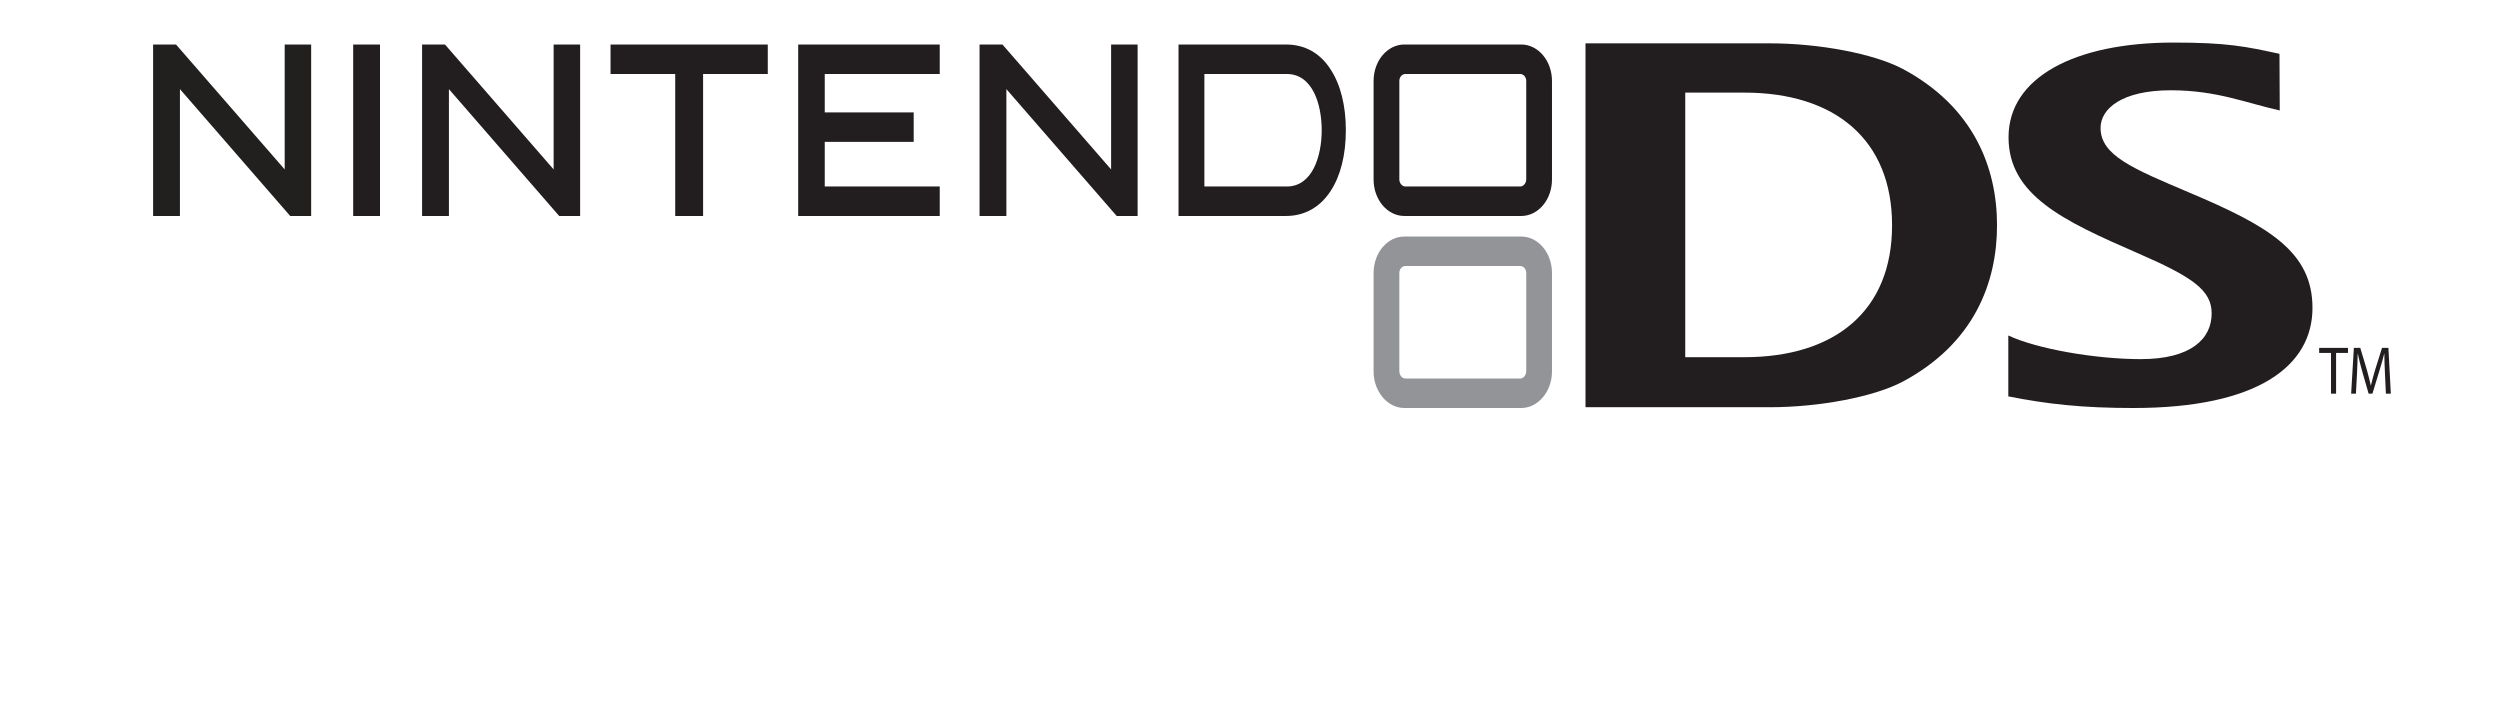
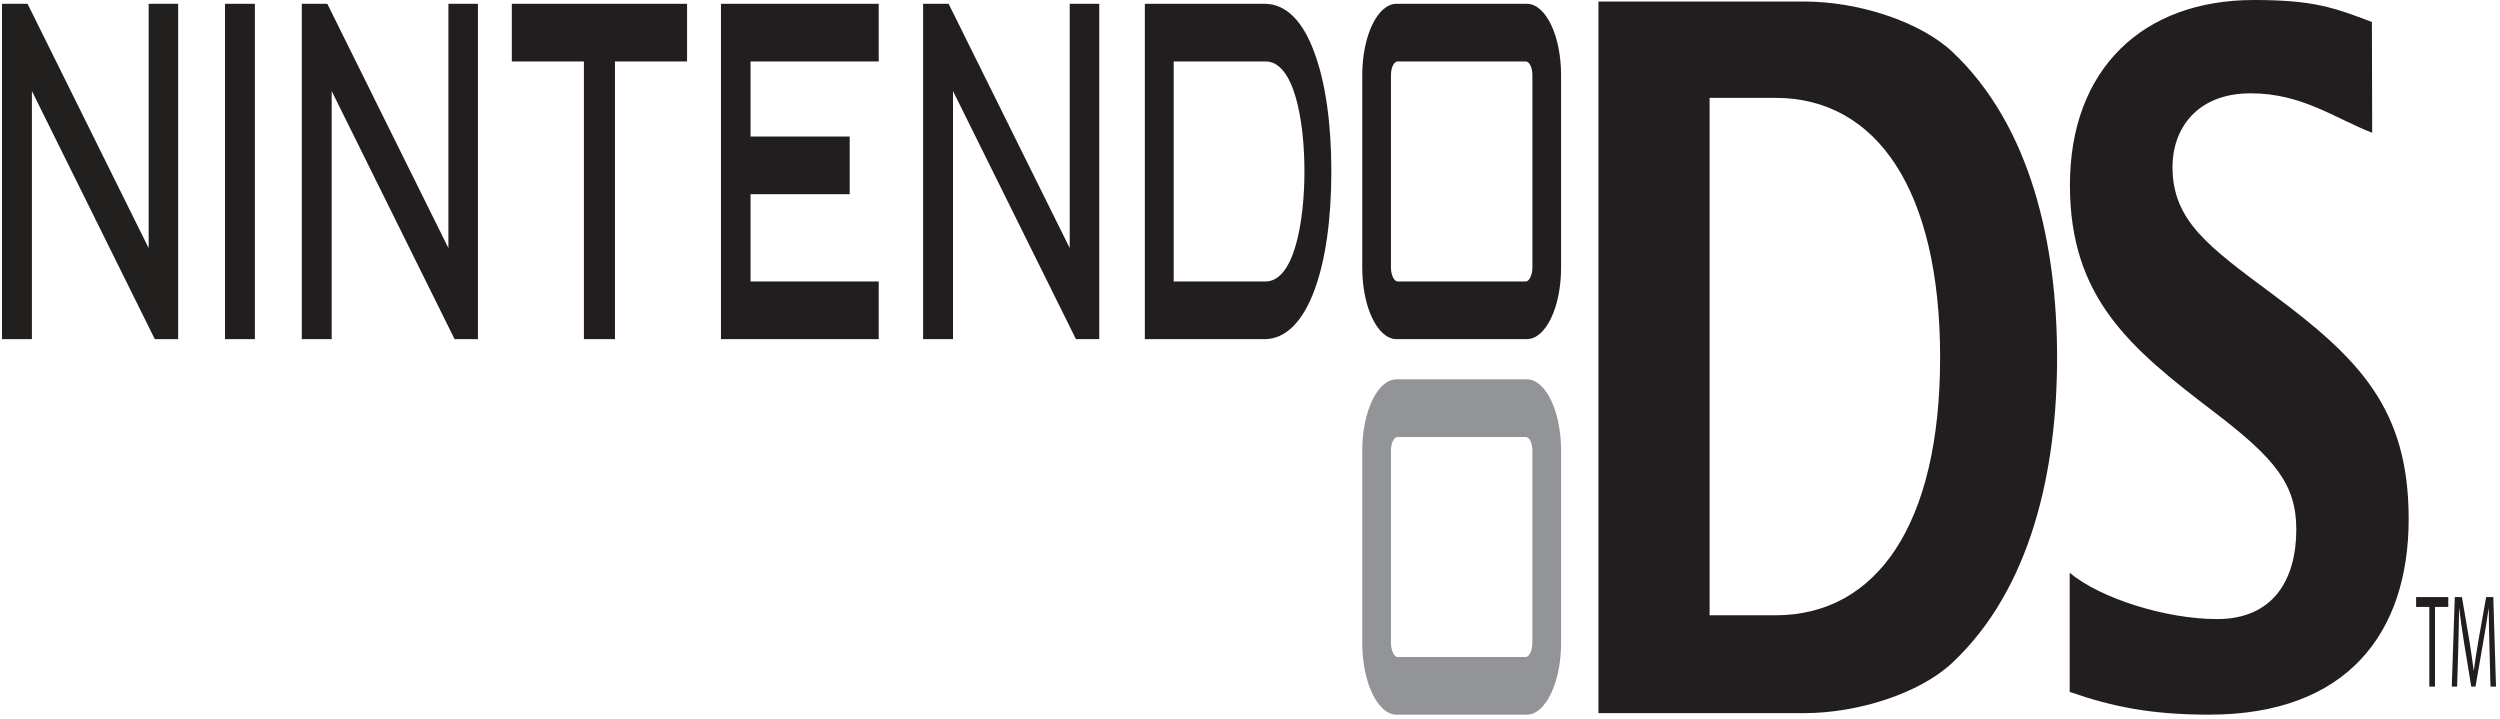
- <svg xmlns="http://www.w3.org/2000/svg" version="1.1" x="0px" y="0px" width="800" height="230" viewBox="-48.423 -13.517 800 230" enable-background="new -48.423 -13.517 800 230" xml:space="preserve" id="svg1">
+ <svg xmlns="http://www.w3.org/2000/svg" version="1.1" x="0px" y="0px" width="800.075" height="229.994" viewBox="-48.423 -13.517 800.075 229.994" enable-background="new -48.423 -13.517 800 230" xml:space="preserve" id="svg1">
  <defs id="defs1">
    <style type="text/css" id="style6">
   
    .fil0 {fill:#02ABCA}
    .fil1 {fill:#8B8B8B;fill-rule:nonzero}
   
  </style>
  </defs>
-   <path fill-rule="evenodd" clip-rule="evenodd" d="m 715.752,114.432 v -6.248 h -0.04 l -2.388,6.248 h -1.086 l -2.389,-6.248 h -0.037 v 6.248 h -1.457 v -7.996 h 2.252 l 2.192,5.667 2.176,-5.667 h 2.23 v 7.996 z m -11.472,0 h -1.552 v -6.734 h -2.444 v -1.262 h 6.442 v 1.262 h -2.446 z m -49.948,-23.077 -73.525,-0.026 -12.692,24.302 h -16.719 c 0,0 52.105,-98.644 54.18,-102.013 2.074,-3.371 8.018,-14.015 17.611,-13.497 9.591,0.518 13.601,7.819 15.417,10.93 1.813,3.111 55.615,104.58 55.615,104.58 h -26.765 z m -31.436,-58.44 c -2.324,-4.667 -7.603,-5.816 -10.455,-0.373 -1.189,2.247 -23.667,44.476 -23.667,44.476 l 57.965,0.005 z m -94.148,-18.904 0.085,100.591 h -23.91 V 14.119 L 459.535,14.048 V 0.077 L 574.395,0 574.343,14.133 Z M 467.049,185.19 c 3.217,-0.59 6.083,-0.237 6.083,-2.865 0,-2.316 -2.394,-2.747 -4.2,-2.747 -2.511,0 -4.276,1.021 -4.474,3.218 h -4.474 c 0.313,-5.221 4.749,-6.751 9.222,-6.751 3.964,0 8.124,1.61 8.124,5.888 v 10.439 c 0,1.097 0.236,1.53 1.061,1.53 0.274,0 0.628,0 1.098,-0.08 v 3.101 c -0.667,0.236 -2.078,0.51 -2.824,0.51 -1.806,0 -3.102,-0.627 -3.455,-2.471 -1.766,1.728 -4.63,2.471 -7.023,2.471 -3.651,0 -6.946,-1.961 -6.946,-5.925 -10e-4,-5.063 4.041,-5.887 7.808,-6.318 z m 0.785,8.712 c 1.961,0 5.022,-1.021 5.022,-3.848 v -3.334 c -1.373,0.903 -3.531,0.863 -5.495,1.216 -1.922,0.314 -3.648,1.021 -3.648,3.374 0,2.002 2.552,2.592 4.121,2.592 z M 448.409,191.9 v -11.97 h -3.376 v -3.336 h 3.376 v -6.084 h 4.474 v 6.084 h 4.043 v 3.336 h -4.043 v 10.832 c 0,1.845 0.156,2.786 2.159,2.786 0.627,0 1.255,0 1.884,-0.157 v 3.454 c -0.982,0.077 -1.924,0.234 -2.904,0.234 -4.672,0.001 -5.535,-1.804 -5.613,-5.179 z M 419.671,0.708 h 24.313 v 114.546 h -24.313 z m 3.23,190.33 7.182,-22.175 h 4.983 l -9.575,28.022 h -5.455 l -9.341,-28.022 h 5.103 l 7.025,22.175 z m -18.481,6.139 c -3.71,0 -6.35,-2.778 -6.35,-6.453 0,-3.883 2.933,-6.452 6.35,-6.452 3.382,0 6.315,2.569 6.315,6.452 0,3.883 -2.933,6.453 -6.315,6.453 z m 0,-11.784 c -2.794,0 -4.969,2.191 -4.969,5.331 0,2.934 1.897,5.332 4.969,5.332 2.761,0 4.935,-2.174 4.935,-5.332 0,-3.14 -2.174,-5.331 -4.935,-5.331 z m 1.001,5.884 2.002,3.14 h -1.329 l -1.846,-3.053 h -1.104 v 3.053 h -1.174 v -7.142 h 2.709 c 1.726,0 2.604,0.604 2.604,2.053 10e-4,1.292 -0.791,1.829 -1.862,1.949 z m -0.862,-3.003 h -1.415 v 2.089 h 1.312 c 0.88,0 1.656,-0.087 1.656,-1.123 0,-0.862 -0.847,-0.966 -1.553,-0.966 z m -71.81,-72.665 c -9.573,-0.518 -13.575,-7.804 -15.386,-10.908 -1.812,-3.105 -55.51,-104.378 -55.51,-104.378 h 26.714 l 44.471,82.557 c 2.319,4.658 7.59,5.805 10.437,0.371 2.328,-4.398 44.242,-82.928 44.242,-82.928 h 16.688 c 0,0 -52.007,98.453 -54.077,101.816 -2.072,3.364 -8.005,13.988 -17.579,13.47 z m -65.61,60.985 -7.889,21.388 c -1.453,3.651 -2.512,6.948 -7.183,6.948 -1.059,0 -2.079,-0.079 -3.1,-0.236 v -3.769 c 0.706,0.118 1.413,0.274 2.119,0.274 2.08,0 2.59,-1.097 3.139,-2.824 l 0.51,-1.57 -7.692,-20.211 h 4.906 l 5.298,15.149 h 0.078 l 5.142,-15.149 z M 192.749,31.606 v 52.439 c 0,19.174 -8.632,31.137 -32.558,31.137 h -51.396 v -14.178 h 44.842 c 9.177,0 14.66,-7.454 14.66,-16.958 v -52.44 c 0,-16.715 8.118,-31.136 31.88,-31.136 h 51.043 v 14.18 h -44.161 c -11.928,-0.516 -14.31,9.254 -14.31,16.956 z M 91.854,64.053 h -55 c -7.539,0 -13.11,5.736 -13.11,15.568 v 35.723 H 0 V 80.932 C 0,61.595 12.127,48.566 29.333,48.566 h 55.638 c 13.644,-0.519 16.898,-7.291 16.898,-17.124 0,-7.538 -3.771,-17.829 -16.898,-16.793 H 0 V 0.471 h 91.854 c 24.089,0 33.594,13.928 33.594,30.972 0,19.337 -9.505,32.61 -33.594,32.61 z m 121.914,113.483 c 0,3.453 -1.531,8.635 -9.537,8.595 h -7.457 v 10.755 h -4.905 v -28.022 h 12.362 c 8.006,-0.001 9.537,5.179 9.537,8.672 z m -16.994,-4.669 v 9.262 h 7.182 c 2.198,0 4.906,-1.1 4.906,-4.632 0,-3.689 -2.237,-4.63 -4.827,-4.63 z m 25.43,24.018 h -4.474 v -28.022 h 4.474 z m 11.773,-11.695 c 3.218,-0.59 6.083,-0.237 6.083,-2.865 0,-2.316 -2.394,-2.747 -4.2,-2.747 -2.512,0 -4.278,1.021 -4.474,3.218 h -4.474 c 0.313,-5.221 4.749,-6.751 9.222,-6.751 3.964,0 8.125,1.61 8.125,5.888 v 10.439 c 0,1.097 0.235,1.53 1.059,1.53 0.275,0 0.628,0 1.099,-0.08 v 3.101 c -0.667,0.236 -2.079,0.51 -2.826,0.51 -1.804,0 -3.1,-0.627 -3.453,-2.471 -1.767,1.728 -4.631,2.471 -7.024,2.471 -3.65,0 -6.947,-1.961 -6.947,-5.925 0,-5.063 4.042,-5.887 7.81,-6.318 z m 0.785,8.712 c 1.962,0 5.023,-1.021 5.023,-3.848 v -3.334 c -1.374,0.903 -3.532,0.863 -5.495,1.216 -1.923,0.314 -3.649,1.021 -3.649,3.374 0.001,2.002 2.551,2.592 4.121,2.592 z m 46.032,-0.354 c 4.317,0 5.926,-2.12 5.926,-4.238 0,-2.159 -1.177,-3.023 -2.315,-3.454 -1.962,-0.746 -4.513,-1.256 -8.359,-2.315 -4.788,-1.296 -6.2,-4.198 -6.2,-7.104 0,-5.61 5.18,-8.241 10.243,-8.241 5.848,0 10.753,3.101 10.753,8.948 h -4.906 c -0.235,-3.611 -2.669,-4.945 -6.044,-4.945 -2.276,0 -5.141,0.824 -5.141,3.65 0,1.962 1.334,3.06 3.336,3.609 0.431,0.119 6.632,1.727 8.083,2.16 3.689,1.098 5.456,4.237 5.456,7.142 0,6.279 -5.573,8.791 -11.146,8.791 -6.397,0 -11.577,-3.061 -11.695,-10.008 h 4.905 c 10e-4,4.317 3.18,6.005 7.104,6.005 z m 16.011,-23.038 h 4.475 v 6.084 h 4.041 v 3.336 h -4.041 v 10.832 c 0,1.845 0.156,2.786 2.157,2.786 0.628,0 1.257,0 1.884,-0.157 v 3.454 c -0.981,0.077 -1.923,0.234 -2.904,0.234 -4.67,0 -5.534,-1.805 -5.612,-5.18 v -11.97 h -3.375 v -3.336 h 3.375 z m 18.641,14.68 c 3.218,-0.59 6.083,-0.237 6.083,-2.865 0,-2.316 -2.394,-2.747 -4.199,-2.747 -2.512,0 -4.278,1.021 -4.475,3.218 h -4.474 c 0.314,-5.221 4.749,-6.751 9.223,-6.751 3.964,0 8.124,1.61 8.124,5.888 v 10.439 c 0,1.097 0.234,1.53 1.06,1.53 0.275,0 0.627,0 1.099,-0.08 v 3.101 c -0.667,0.236 -2.08,0.51 -2.825,0.51 -1.806,0 -3.101,-0.627 -3.455,-2.471 -1.765,1.728 -4.63,2.471 -7.024,2.471 -3.65,0 -6.946,-1.961 -6.946,-5.925 -10e-4,-5.063 4.041,-5.887 7.809,-6.318 z m 0.784,8.712 c 1.962,0 5.023,-1.021 5.023,-3.848 v -3.334 c -1.374,0.903 -3.531,0.863 -5.494,1.216 -1.922,0.314 -3.649,1.021 -3.649,3.374 0,2.002 2.55,2.592 4.12,2.592 z m 15.854,-23.392 h 4.474 v 6.084 h 4.042 v 3.336 h -4.042 v 10.832 c 0,1.845 0.157,2.786 2.158,2.786 0.628,0 1.256,0 1.885,-0.157 v 3.454 c -0.981,0.077 -1.923,0.234 -2.905,0.234 -4.67,0 -5.533,-1.805 -5.612,-5.18 v -11.97 h -3.375 v -3.336 h 3.375 z m 16.522,2.591 h -4.474 v -4.238 h 4.474 z m 0,23.784 h -4.474 v -20.291 h 4.474 z m 14.363,-20.841 c 6.515,0 10.242,4.475 10.242,10.676 0,6.238 -3.728,10.712 -10.242,10.712 -6.514,0 -10.242,-4.474 -10.242,-10.712 0,-6.201 3.728,-10.676 10.242,-10.676 z m 0,17.858 c 4.004,0 5.769,-3.651 5.769,-7.182 0,-3.494 -1.765,-7.143 -5.769,-7.143 -4.003,0 -5.769,3.648 -5.769,7.143 0.001,3.53 1.766,7.182 5.769,7.182 z m 18.405,-14.324 0.078,0.077 c 1.334,-2.236 3.65,-3.61 6.318,-3.61 4.396,0 7.182,2.354 7.182,6.908 v 13.933 h -4.473 v -12.757 c -0.079,-3.177 -1.336,-4.551 -3.964,-4.551 -2.983,0 -4.906,2.354 -4.906,5.337 v 11.971 h -4.475 v -20.291 h 4.239 v 2.983 z m 60.638,-6.477 h -4.474 v -4.238 h 4.474 z m 0,23.784 h -4.474 v -20.291 h 4.474 z" id="path1" style="display:none" />
+   <path fill-rule="evenodd" clip-rule="evenodd" d="m 715.823,114.422 v -6.248 h -0.04 l -2.388,6.248 h -1.086 l -2.389,-6.248 h -0.037 v 6.248 h -1.457 v -7.996 h 2.252 l 2.192,5.667 2.176,-5.667 h 2.23 v 7.996 z m -11.472,0 h -1.552 v -6.734 h -2.444 v -1.262 h 6.442 v 1.262 h -2.446 z m -49.948,-23.077 -73.525,-0.026 -12.692,24.302 h -16.719 c 0,0 52.105,-98.644 54.18,-102.013 2.074,-3.371 8.018,-14.015 17.611,-13.497 9.591,0.518 13.601,7.819 15.417,10.93 1.813,3.111 55.615,104.58 55.615,104.58 h -26.765 z m -31.436,-58.44 c -2.324,-4.667 -7.603,-5.816 -10.455,-0.373 -1.189,2.247 -23.667,44.476 -23.667,44.476 l 57.965,0.005 z m -94.148,-18.904 0.085,100.591 h -23.91 V 14.109 l -45.388,-0.071 V 0.067 l 114.86,-0.077 -0.052,14.133 z m -61.699,171.179 c 3.217,-0.59 6.083,-0.237 6.083,-2.865 0,-2.316 -2.394,-2.747 -4.2,-2.747 -2.511,0 -4.276,1.021 -4.474,3.218 h -4.474 c 0.313,-5.221 4.749,-6.751 9.222,-6.751 3.964,0 8.124,1.61 8.124,5.888 v 10.439 c 0,1.097 0.236,1.53 1.061,1.53 0.274,0 0.628,0 1.098,-0.08 v 3.101 c -0.667,0.236 -2.078,0.51 -2.824,0.51 -1.806,0 -3.102,-0.627 -3.455,-2.471 -1.766,1.728 -4.63,2.471 -7.023,2.471 -3.651,0 -6.946,-1.961 -6.946,-5.925 -0.001,-5.063 4.041,-5.887 7.808,-6.318 z m 0.785,8.712 c 1.961,0 5.022,-1.021 5.022,-3.848 v -3.334 c -1.373,0.903 -3.531,0.863 -5.495,1.216 -1.922,0.314 -3.648,1.021 -3.648,3.374 0,2.002 2.552,2.592 4.121,2.592 z m -19.425,-2.002 v -11.97 h -3.376 v -3.336 h 3.376 v -6.084 h 4.474 v 6.084 h 4.043 v 3.336 h -4.043 v 10.832 c 0,1.845 0.156,2.786 2.159,2.786 0.627,0 1.255,0 1.884,-0.157 v 3.454 c -0.982,0.077 -1.924,0.234 -2.904,0.234 -4.672,0.001 -5.535,-1.804 -5.613,-5.179 z M 419.742,0.698 h 24.313 V 115.244 h -24.313 z m 3.23,190.33 7.182,-22.175 h 4.983 l -9.575,28.022 h -5.455 l -9.341,-28.022 h 5.103 l 7.025,22.175 z m -18.481,6.139 c -3.71,0 -6.35,-2.778 -6.35,-6.453 0,-3.883 2.933,-6.452 6.35,-6.452 3.382,0 6.315,2.569 6.315,6.452 0,3.883 -2.933,6.453 -6.315,6.453 z m 0,-11.784 c -2.794,0 -4.969,2.191 -4.969,5.331 0,2.934 1.897,5.332 4.969,5.332 2.761,0 4.935,-2.174 4.935,-5.332 0,-3.14 -2.174,-5.331 -4.935,-5.331 z m 1.001,5.884 2.002,3.14 h -1.329 l -1.846,-3.053 h -1.104 v 3.053 h -1.174 v -7.142 h 2.709 c 1.726,0 2.604,0.604 2.604,2.053 0.001,1.292 -0.791,1.829 -1.862,1.949 z m -0.862,-3.003 h -1.415 v 2.089 h 1.312 c 0.88,0 1.656,-0.087 1.656,-1.123 0,-0.862 -0.847,-0.966 -1.553,-0.966 z m -71.81,-72.665 c -9.573,-0.518 -13.575,-7.804 -15.386,-10.908 -1.812,-3.105 -55.51,-104.378 -55.51,-104.378 h 26.714 l 44.471,82.557 c 2.319,4.658 7.59,5.805 10.437,0.371 2.328,-4.398 44.242,-82.928 44.242,-82.928 h 16.688 c 0,0 -52.007,98.453 -54.077,101.816 -2.072,3.364 -8.005,13.988 -17.579,13.47 z m -65.61,60.985 -7.889,21.388 c -1.453,3.651 -2.512,6.948 -7.183,6.948 -1.059,0 -2.079,-0.079 -3.1,-0.236 v -3.769 c 0.706,0.118 1.413,0.274 2.119,0.274 2.08,0 2.59,-1.097 3.139,-2.824 l 0.51,-1.57 -7.692,-20.211 h 4.906 l 5.298,15.149 h 0.078 l 5.142,-15.149 z m -74.39,-144.988 v 52.439 c 0,19.174 -8.632,31.137 -32.558,31.137 h -51.396 v -14.178 h 44.842 c 9.177,0 14.66,-7.454 14.66,-16.958 v -52.44 c 0,-16.715 8.118,-31.136 31.88,-31.136 h 51.043 V 14.64 h -44.161 c -11.928,-0.516 -14.31,9.254 -14.31,16.956 z m -100.895,32.447 h -55 c -7.539,0 -13.11,5.736 -13.11,15.568 V 115.334 H 0.071 V 80.922 c 0,-19.337 12.127,-32.366 29.333,-32.366 h 55.638 c 13.644,-0.519 16.898,-7.291 16.898,-17.124 0,-7.538 -3.771,-17.829 -16.898,-16.793 H 0.071 V 0.461 H 91.925 c 24.089,0 33.594,13.928 33.594,30.972 0,19.337 -9.505,32.61 -33.594,32.61 z M 213.839,177.526 c 0,3.453 -1.531,8.635 -9.537,8.595 h -7.457 v 10.755 h -4.905 v -28.022 h 12.362 c 8.006,-0.001 9.537,5.179 9.537,8.672 z m -16.994,-4.669 v 9.262 h 7.182 c 2.198,0 4.906,-1.1 4.906,-4.632 0,-3.689 -2.237,-4.63 -4.827,-4.63 z m 25.43,24.018 h -4.474 v -28.022 h 4.474 z m 11.773,-11.695 c 3.218,-0.59 6.083,-0.237 6.083,-2.865 0,-2.316 -2.394,-2.747 -4.2,-2.747 -2.512,0 -4.278,1.021 -4.474,3.218 h -4.474 c 0.313,-5.221 4.749,-6.751 9.222,-6.751 3.964,0 8.125,1.61 8.125,5.888 v 10.439 c 0,1.097 0.235,1.53 1.059,1.53 0.275,0 0.628,0 1.099,-0.08 v 3.101 c -0.667,0.236 -2.079,0.51 -2.826,0.51 -1.804,0 -3.1,-0.627 -3.453,-2.471 -1.767,1.728 -4.631,2.471 -7.024,2.471 -3.65,0 -6.947,-1.961 -6.947,-5.925 0,-5.063 4.042,-5.887 7.81,-6.318 z m 0.785,8.712 c 1.962,0 5.023,-1.021 5.023,-3.848 v -3.334 c -1.374,0.903 -3.532,0.863 -5.495,1.216 -1.923,0.314 -3.649,1.021 -3.649,3.374 0.001,2.002 2.551,2.592 4.121,2.592 z m 46.032,-0.354 c 4.317,0 5.926,-2.12 5.926,-4.238 0,-2.159 -1.177,-3.023 -2.315,-3.454 -1.962,-0.746 -4.513,-1.256 -8.359,-2.315 -4.788,-1.296 -6.2,-4.198 -6.2,-7.104 0,-5.61 5.18,-8.241 10.243,-8.241 5.848,0 10.753,3.101 10.753,8.948 h -4.906 c -0.235,-3.611 -2.669,-4.945 -6.044,-4.945 -2.276,0 -5.141,0.824 -5.141,3.65 0,1.962 1.334,3.06 3.336,3.609 0.431,0.119 6.632,1.727 8.083,2.16 3.689,1.098 5.456,4.237 5.456,7.142 0,6.279 -5.573,8.791 -11.146,8.791 -6.397,0 -11.577,-3.061 -11.695,-10.008 h 4.905 c 0.001,4.317 3.18,6.005 7.104,6.005 z m 16.011,-23.038 h 4.475 v 6.084 h 4.041 v 3.336 h -4.041 v 10.832 c 0,1.845 0.156,2.786 2.157,2.786 0.628,0 1.257,0 1.884,-0.157 v 3.454 c -0.981,0.077 -1.923,0.234 -2.904,0.234 -4.67,0 -5.534,-1.805 -5.612,-5.18 v -11.97 h -3.375 v -3.336 h 3.375 z m 18.641,14.68 c 3.218,-0.59 6.083,-0.237 6.083,-2.865 0,-2.316 -2.394,-2.747 -4.199,-2.747 -2.512,0 -4.278,1.021 -4.475,3.218 h -4.474 c 0.314,-5.221 4.749,-6.751 9.223,-6.751 3.964,0 8.124,1.61 8.124,5.888 v 10.439 c 0,1.097 0.234,1.53 1.06,1.53 0.275,0 0.627,0 1.099,-0.08 v 3.101 c -0.667,0.236 -2.08,0.51 -2.825,0.51 -1.806,0 -3.101,-0.627 -3.455,-2.471 -1.765,1.728 -4.63,2.471 -7.024,2.471 -3.65,0 -6.946,-1.961 -6.946,-5.925 -10e-4,-5.063 4.041,-5.887 7.809,-6.318 z m 0.784,8.712 c 1.962,0 5.023,-1.021 5.023,-3.848 v -3.334 c -1.374,0.903 -3.531,0.863 -5.494,1.216 -1.922,0.314 -3.649,1.021 -3.649,3.374 0,2.002 2.55,2.592 4.12,2.592 z m 15.854,-23.392 h 4.474 v 6.084 h 4.042 v 3.336 h -4.042 v 10.832 c 0,1.845 0.157,2.786 2.158,2.786 0.628,0 1.256,0 1.885,-0.157 v 3.454 c -0.981,0.077 -1.923,0.234 -2.905,0.234 -4.67,0 -5.533,-1.805 -5.612,-5.18 v -11.97 h -3.375 v -3.336 h 3.375 z m 16.522,2.591 h -4.474 v -4.238 h 4.474 z m 0,23.784 h -4.474 v -20.291 h 4.474 z m 14.363,-20.841 c 6.515,0 10.242,4.475 10.242,10.676 0,6.238 -3.728,10.712 -10.242,10.712 -6.514,0 -10.242,-4.474 -10.242,-10.712 0,-6.201 3.728,-10.676 10.242,-10.676 z m 0,17.858 c 4.004,0 5.769,-3.651 5.769,-7.182 0,-3.494 -1.765,-7.143 -5.769,-7.143 -4.003,0 -5.769,3.648 -5.769,7.143 10e-4,3.53 1.766,7.182 5.769,7.182 z m 18.405,-14.324 0.078,0.077 c 1.334,-2.236 3.65,-3.61 6.318,-3.61 4.396,0 7.182,2.354 7.182,6.908 v 13.933 h -4.473 v -12.757 c -0.079,-3.177 -1.336,-4.551 -3.964,-4.551 -2.983,0 -4.906,2.354 -4.906,5.337 v 11.971 h -4.475 v -20.291 h 4.239 v 2.983 z m 60.638,-6.477 h -4.474 v -4.238 h 4.474 z m 0,23.784 h -4.474 v -20.291 h 4.474 z" id="path1" style="display:none" />
  <style id="style1">.st0{fill:#a09d9e}.st1{fill:#231f20}.st2{fill:#cf181f}</style>
  <style id="style1-6">.st0{fill:#a09d9e}.st1{fill:#231f20}.st2{fill:#cf181f}</style>
  <style id="style1-7">.st0{fill:#a09d9e}.st1{fill:#231f20}.st2{fill:#cf181f}</style>
-   <g transform="matrix(0.9724394,0,0,1.15023,-33.98441,-302.618)" id="g101650">
+   <g transform="matrix(1.08391,0,0,2.249592,-86.29935,-605.5731)" id="g101650">
    <path d="m 487.389,354.599 c 0,1.079 -0.885,2.051 -1.975,2.051 h -37.797 c -1.101,0 -1.986,-0.971 -1.986,-2.051 v -27.306 c 0,-1.079 0.885,-1.943 1.986,-1.943 h 37.797 c 1.09,0 1.975,0.863 1.975,1.943 z m -1.641,-37.451 h -38.477 c -5.569,0 -10.113,4.533 -10.113,10.145 v 27.414 c 0,5.504 4.544,10.145 10.113,10.145 h 38.477 c 5.58,0 10.113,-4.641 10.113,-10.145 v -27.414 c 0,-5.612 -4.533,-10.145 -10.113,-10.145" style="fill:#929497;fill-rule:nonzero;stroke:none" id="path100608" />
    <path d="m 44.363,276.135 c 0,0 0,34.753 0,35.293 -0.464,0 -8.354,0 -8.829,0 0,-0.54 0,-47.165 0,-47.705 0.496,0 7.318,0 7.544,0 l 35.757,34.753 c 0,0 0,-34.213 0,-34.753 0.486,0 7.069,0 7.069,0 0,0 1.252,0 1.641,0 0,0.54 0,47.165 0,47.705 -0.475,0 -6.659,0 -6.897,0 L 44.363,276.135" style="fill:#221f1f;fill-rule:nonzero;stroke:none" id="path100618" />
    <path d="m 132.876,276.135 c 0,0 0,34.753 0,35.293 -0.475,0 -8.343,0 -8.829,0 0,-0.54 0,-47.165 0,-47.705 0.496,0 7.307,0 7.533,0 l 35.757,34.753 c 0,0 0,-34.213 0,-34.753 0.486,0 7.08,0 7.08,0 0,0 1.263,0 1.641,0 0,0.54 0,47.165 0,47.705 -0.486,0 -6.659,0 -6.897,0 l -36.286,-35.293" style="fill:#221e1f;fill-rule:nonzero;stroke:none;stroke-width:0.05;stroke-linecap:butt;stroke-linejoin:miter;stroke-miterlimit:4;stroke-dasharray:none" id="path100622" />
    <path d="m 316.322,276.135 c 0,0 0,34.753 0,35.293 -0.486,0 -8.343,0 -8.829,0 0,-0.54 0,-47.165 0,-47.705 0.496,0 7.318,0 7.533,0 l 35.757,34.753 c 0,0 0,-34.213 0,-34.753 0.486,0 7.08,0 7.08,0 0,0 1.263,0 1.641,0 0,0.54 0,47.165 0,47.705 -0.486,0 -6.659,0 -6.886,0 l -36.296,-35.293" style="fill:#221e1f;fill-rule:nonzero;stroke:none;stroke-width:0.05;stroke-linecap:butt;stroke-linejoin:miter;stroke-miterlimit:4;stroke-dasharray:none" id="path100626" />
    <path d="m 108.57,263.723 c 0,0 1.252,0 1.63,0 0,0.54 0,47.165 0,47.705 -0.464,0 -8.354,0 -8.829,0 0,-0.54 0,-47.165 0,-47.705 0.486,0 7.199,0 7.199,0" style="fill:#221e1f;fill-rule:nonzero;stroke:none;stroke-width:0.05;stroke-linecap:butt;stroke-linejoin:miter;stroke-miterlimit:4;stroke-dasharray:none" id="path100630" />
    <path d="m 236.185,263.723 c 0,0 1.23,0 1.619,0 0,0.432 0,7.771 0,8.203 -0.518,0 -21.284,0 -21.284,0 0,0 0,38.962 0,39.502 -0.475,0 -8.699,0 -9.174,0 0,-0.54 0,-39.502 0,-39.502 0,0 -20.765,0 -21.284,0 0,-0.432 0,-7.771 0,-8.203 0.529,0 50.122,0 50.122,0" style="fill:#221e1f;fill-rule:nonzero;stroke:none;stroke-width:0.05;stroke-linecap:butt;stroke-linejoin:miter;stroke-miterlimit:4;stroke-dasharray:none" id="path100634" />
    <path d="m 292.74,263.723 c 0,0 1.274,0 1.651,0 0,0.432 0,7.771 0,8.203 -0.507,0 -37.84,0 -37.84,0 v 10.685 c 0,0 28.774,0 29.27,0 0,0.54 0,7.663 0,8.203 -0.496,0 -29.27,0 -29.27,0 v 12.412 c 0,0 37.333,0 37.84,0 0,0.432 0,7.663 0,8.203 -0.507,0 -46.075,0 -46.582,0 0,-0.54 0,-47.165 0,-47.705 0.507,0 44.931,0 44.931,0" style="fill:#221e1f;fill-rule:nonzero;stroke:none;stroke-width:0.05;stroke-linecap:butt;stroke-linejoin:miter;stroke-miterlimit:4;stroke-dasharray:none" id="path100638" />
    <path d="m 408.591,303.225 h -27.112 v -31.299 h 27.112 c 8.483,0 11.494,8.418 11.494,15.65 0,7.123 -3.011,15.65 -11.494,15.65 z m 14.484,-32.487 c -3.454,-4.641 -8.559,-7.015 -14.732,-7.015 0,0 -34.861,0 -35.379,0 0,0.54 0,47.165 0,47.705 0.518,0 35.379,0 35.379,0 6.174,0 11.279,-2.482 14.732,-7.015 3.238,-4.209 4.954,-10.037 4.954,-16.837 0,-6.799 -1.716,-12.628 -4.954,-16.837" style="fill:#221e1f;fill-rule:nonzero;stroke:none;stroke-width:0.05;stroke-linecap:butt;stroke-linejoin:miter;stroke-miterlimit:4;stroke-dasharray:none" id="path100642" />
    <path d="m 487.389,301.283 c 0,0.971 -0.885,1.943 -1.975,1.943 h -37.797 c -1.101,0 -1.986,-0.971 -1.986,-1.943 v -27.414 c 0,-1.079 0.885,-1.943 1.986,-1.943 h 37.797 c 1.09,0 1.975,0.863 1.975,1.943 z m -1.641,-37.559 h -38.477 c -5.569,0 -10.113,4.533 -10.113,10.145 v 27.414 c 0,5.612 4.544,10.145 10.113,10.145 h 38.477 c 5.58,0 10.113,-4.533 10.113,-10.145 v -27.414 c 0,-5.612 -4.533,-10.145 -10.113,-10.145" style="fill:#221e1f;fill-rule:nonzero;stroke:none;stroke-width:0.05;stroke-linecap:butt;stroke-linejoin:miter;stroke-miterlimit:4;stroke-dasharray:none" id="path100646" />
    <path d="m 646.023,344.67 c 9.152,3.67 28.482,6.584 43.571,6.584 16.513,0 23.345,-5.612 23.345,-12.736 0,-6.476 -6.346,-10.145 -24.575,-16.837 -24.381,-8.958 -42.265,-16.081 -42.265,-32.163 0,-16.513 21.521,-26.335 54.321,-26.335 17.614,0 23.658,1.079 34.839,3.13 l 0.086,15.758 c -10.987,-2.051 -20.722,-5.612 -35.843,-5.612 -16.211,0 -23.118,5.181 -23.118,10.469 0,7.663 10.642,11.333 29.303,18.024 25.978,9.282 40.43,16.405 40.43,32.055 0,16.189 -18.1,27.846 -58.918,27.846 -16.761,0 -28.321,-1.079 -41.175,-3.238 v -16.945" style="fill:#221e1f;fill-rule:nonzero;stroke:none;stroke-width:0.05;stroke-linecap:butt;stroke-linejoin:miter;stroke-miterlimit:4;stroke-dasharray:none" id="path100656" />
    <path d="m 559.141,277.106 h -19.427 v 73.608 h 19.427 c 29.821,0 48.633,-12.844 48.633,-36.696 0,-23.852 -18.812,-36.912 -48.633,-36.912 z m 52.14,80.407 c -9.606,4.317 -27.781,7.123 -43.668,7.123 H 506.892 V 263.399 h 60.721 c 15.887,0 34.062,2.806 43.69,7.123 23.388,10.577 31.008,27.522 31.008,43.495 0,15.973 -7.555,32.918 -31.03,43.495" style="fill:#221e1f;fill-rule:nonzero;stroke:none;stroke-width:0.05;stroke-linecap:butt;stroke-linejoin:miter;stroke-miterlimit:4;stroke-dasharray:none" id="path100660" />
    <path d="m 752.214,349.527 h -3.896 v -1.403 h 9.487 v 1.403 h -3.918 v 11.333 h -1.673 v -11.333" style="fill:#221e1f;fill-rule:nonzero;stroke:none;stroke-width:0.05;stroke-linecap:butt;stroke-linejoin:miter;stroke-miterlimit:4;stroke-dasharray:none" id="path100678" />
    <path d="m 769.969,355.247 c -0.097,-1.727 -0.205,-3.885 -0.205,-5.504 h -0.043 c -0.453,1.511 -0.971,3.13 -1.619,4.857 l -2.256,6.26 h -1.252 l -2.094,-6.152 c -0.604,-1.835 -1.101,-3.454 -1.457,-4.965 h -0.043 c -0.032,1.619 -0.13,3.777 -0.237,5.612 l -0.345,5.504 h -1.576 l 0.896,-12.736 h 2.105 l 2.18,6.152 c 0.529,1.619 0.95,3.022 1.295,4.317 h 0.032 c 0.345,-1.295 0.799,-2.698 1.371,-4.317 l 2.277,-6.152 h 2.105 l 0.799,12.736 h -1.63 l -0.302,-5.612" style="fill:#221e1f;fill-rule:nonzero;stroke:none;stroke-width:0.05;stroke-linecap:butt;stroke-linejoin:miter;stroke-miterlimit:4;stroke-dasharray:none" id="path100682" />
  </g>
</svg>
